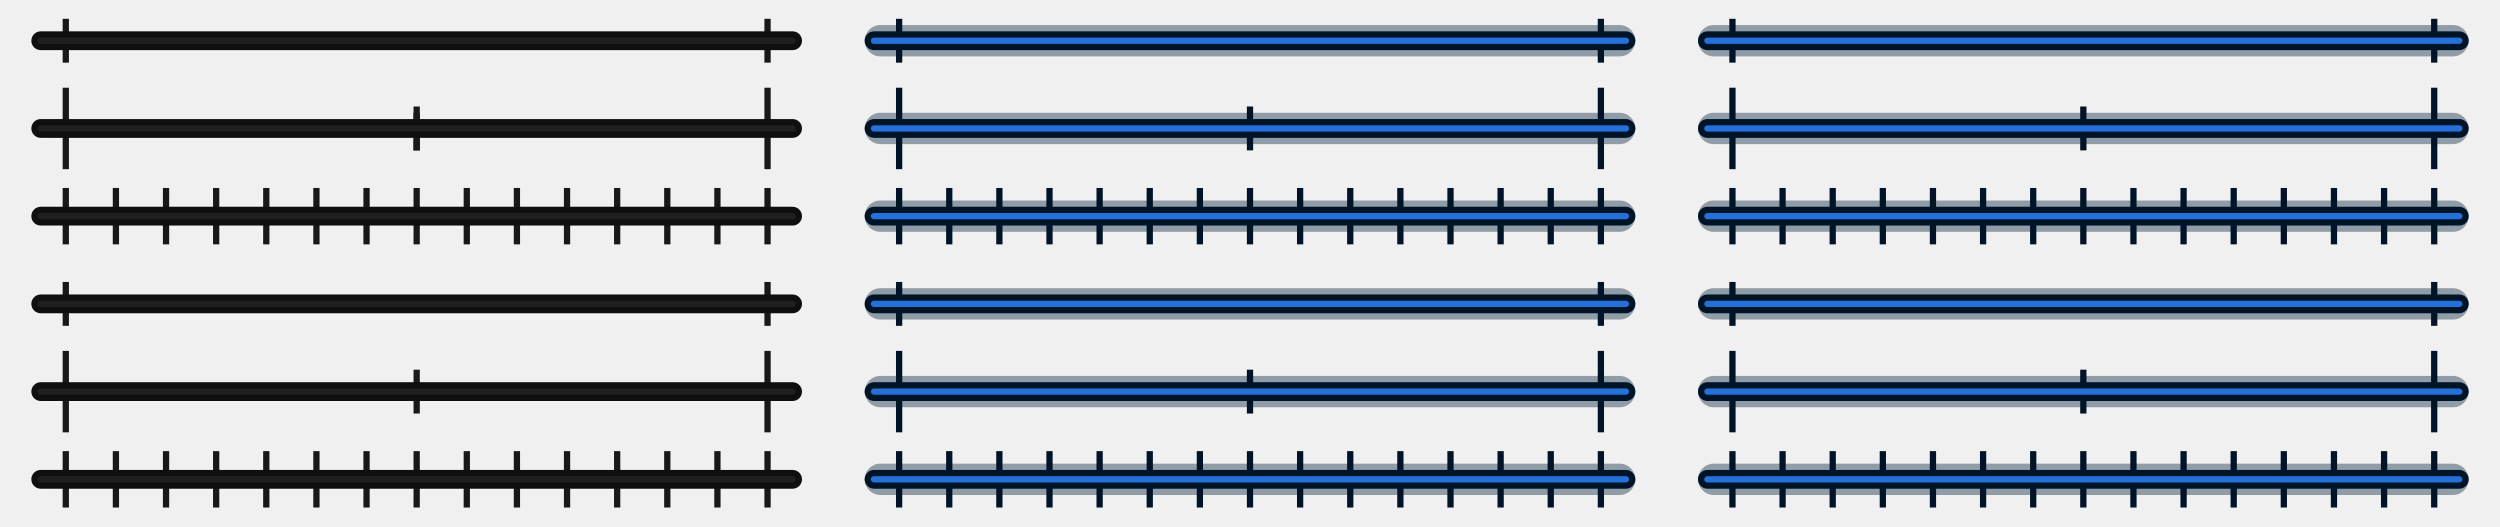
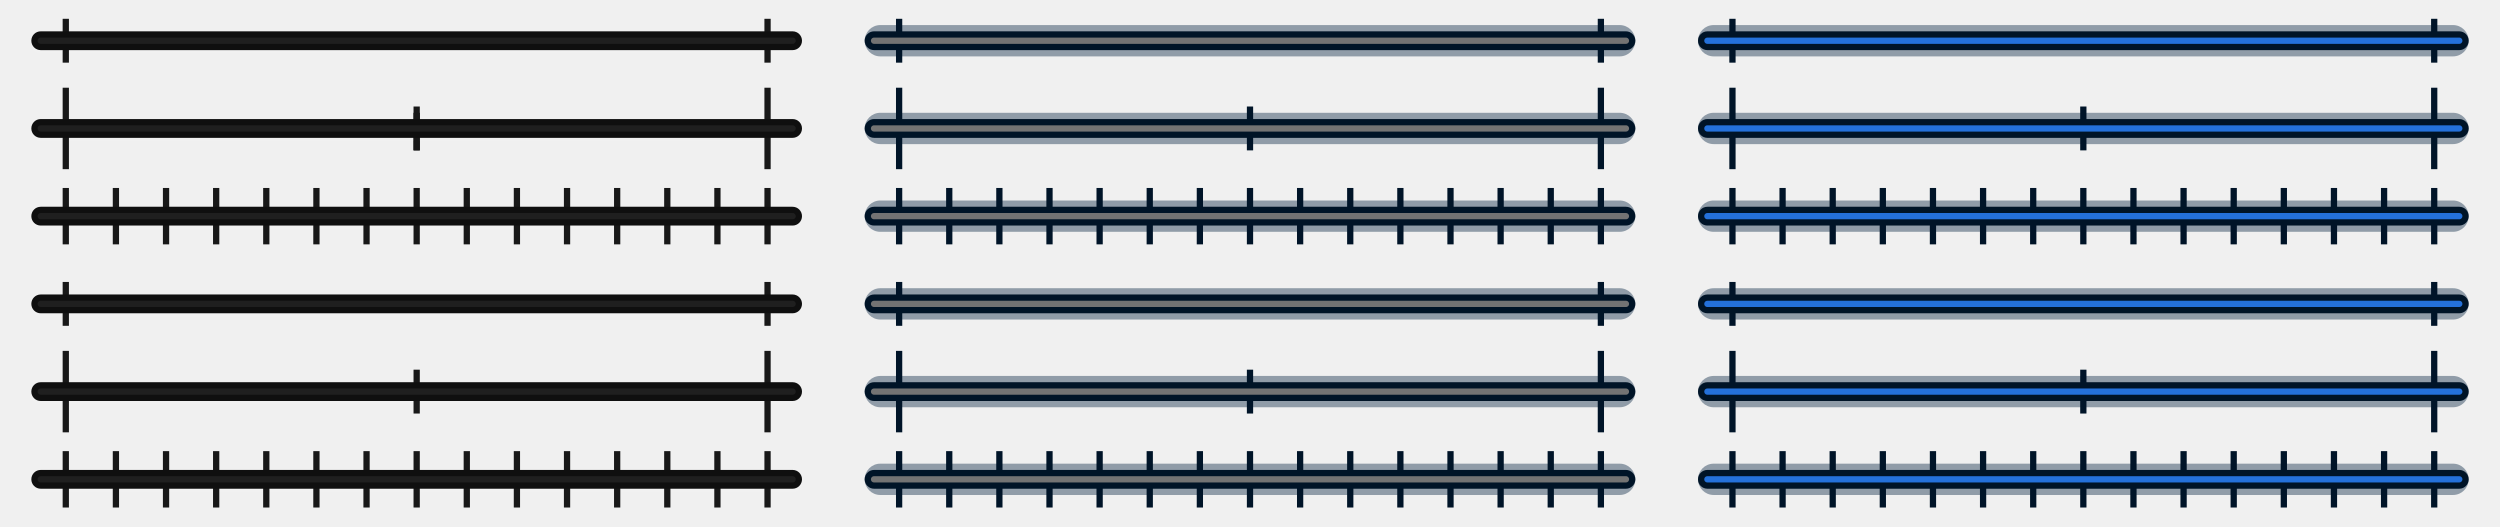
<svg xmlns="http://www.w3.org/2000/svg" width="399px" height="84px" viewBox="0 0 399 84" version="1.1">
  <g id="bmp00154" stroke="none" stroke-width="1" fill="none" fill-rule="evenodd">
    <g id="Group-3" transform="translate(66, 18)" fill="#000000">
      <g id="Group">
        <rect id="Rectangle" x="0" y="0" width="1" height="6" />
      </g>
    </g>
    <g id="Group-3" transform="translate(5, 70)">
      <g id="Group-2">
        <g id="Group-4" transform="translate(5, 0)" />
        <g id="Group-4" transform="translate(5, 0)" />
      </g>
    </g>
    <g id="Group-3" transform="translate(284, 70)">
      <g id="Group-2" />
    </g>
    <g id="Group-7" transform="translate(5, 30)">
      <rect id="Rectangle" fill-opacity="0.1" fill="#FFFFFF" x="0" y="3.5" width="123" height="3" rx="1.5" />
      <rect id="Rectangle" fill="#181818" x="61" y="0" width="1" height="9" />
      <rect id="Rectangle" fill="#181818" x="5" y="0" width="1" height="9" />
      <rect id="Rectangle" fill="#181818" x="13" y="0" width="1" height="9" />
      <rect id="Rectangle" fill="#181818" x="21" y="0" width="1" height="9" />
      <rect id="Rectangle" fill="#181818" x="29" y="0" width="1" height="9" />
      <rect id="Rectangle" fill="#181818" x="37" y="0" width="1" height="9" />
      <rect id="Rectangle-Copy" fill="#181818" x="45" y="0" width="1" height="9" />
      <rect id="Rectangle-Copy" fill="#181818" x="53" y="0" width="1" height="9" />
      <rect id="Rectangle" fill="#181818" x="69" y="0" width="1" height="9" />
      <rect id="Rectangle" fill="#181818" x="77" y="0" width="1" height="9" />
      <rect id="Rectangle" fill="#181818" x="85" y="0" width="1" height="9" />
      <rect id="Rectangle" fill="#181818" x="93" y="0" width="1" height="9" />
      <rect id="Rectangle" fill="#181818" x="101" y="0" width="1" height="9" />
      <rect id="Rectangle-Copy" fill="#181818" x="109" y="0" width="1" height="9" />
      <rect id="Rectangle-Copy" fill="#181818" x="117" y="0" width="1" height="9" />
      <rect id="Rectangle" stroke="#0F0F0F" fill="#1F1F1F" x="0.5" y="3.5" width="122" height="2" rx="1" />
    </g>
    <g id="Group-7-Copy-6" transform="translate(138, 30)">
      <rect id="Rectangle" fill-opacity="0.4" fill="#001E3C" x="0" y="2" width="123" height="5" rx="2.5" />
      <rect id="Rectangle" fill="#001428" x="61" y="0" width="1" height="9" />
      <rect id="Rectangle" fill="#001428" x="5" y="0" width="1" height="9" />
      <rect id="Rectangle" fill="#001428" x="13" y="0" width="1" height="9" />
      <rect id="Rectangle" fill="#001428" x="21" y="0" width="1" height="9" />
      <rect id="Rectangle" fill="#001428" x="29" y="0" width="1" height="9" />
      <rect id="Rectangle" fill="#001428" x="37" y="0" width="1" height="9" />
      <rect id="Rectangle-Copy" fill="#001428" x="45" y="0" width="1" height="9" />
      <rect id="Rectangle-Copy" fill="#001428" x="53" y="0" width="1" height="9" />
      <rect id="Rectangle" fill="#001428" x="69" y="0" width="1" height="9" />
      <rect id="Rectangle" fill="#001428" x="77" y="0" width="1" height="9" />
      <rect id="Rectangle" fill="#001428" x="85" y="0" width="1" height="9" />
      <rect id="Rectangle" fill="#001428" x="93" y="0" width="1" height="9" />
      <rect id="Rectangle" fill="#001428" x="101" y="0" width="1" height="9" />
      <rect id="Rectangle-Copy" fill="#001428" x="109" y="0" width="1" height="9" />
      <rect id="Rectangle-Copy" fill="#001428" x="117" y="0" width="1" height="9" />
-       <rect id="Rectangle" stroke="#001427" fill="#2471DB" x="0.5" y="3.5" width="122" height="2" rx="1" />
+       <rect id="Rectangle" stroke="#001427" fill="#737373" x="0.5" y="3.5" width="122" height="2" rx="1" />
    </g>
    <g id="Group-7" transform="translate(5, 14)">
      <rect id="Rectangle" fill-opacity="0.1" fill="#FFFFFF" x="0" y="5.5" width="123" height="3" rx="1.5" />
      <rect id="Rectangle" fill="#181818" x="61" y="3" width="1" height="7" />
      <rect id="Rectangle" fill="#181818" x="5" y="0" width="1" height="13" />
      <rect id="Rectangle-Copy" fill="#181818" x="117" y="0" width="1" height="13" />
      <rect id="Rectangle" stroke="#0F0F0F" fill="#1F1F1F" x="0.5" y="5.5" width="122" height="2" rx="1" />
    </g>
    <g id="Group-7-Copy-5" transform="translate(138, 14)">
      <rect id="Rectangle" fill-opacity="0.4" fill="#001E3C" x="0" y="4" width="123" height="5" rx="2.5" />
      <rect id="Rectangle" fill="#001428" x="61" y="3" width="1" height="7" />
      <rect id="Rectangle" fill="#001428" x="5" y="0" width="1" height="13" />
      <rect id="Rectangle-Copy" fill="#001428" x="117" y="0" width="1" height="13" />
-       <rect id="Rectangle" stroke="#001427" fill="#2471DB" x="0.5" y="5.5" width="122" height="2" rx="1" />
+       <rect id="Rectangle" stroke="#001427" fill="#737373" x="0.5" y="5.5" width="122" height="2" rx="1" />
    </g>
    <g id="Group-7" transform="translate(5, 3)">
      <rect id="Rectangle" fill-opacity="0.1" fill="#FFFFFF" x="0" y="2.5" width="123" height="3" rx="1.5" />
      <rect id="Rectangle" fill="#181818" x="5" y="0" width="1" height="7" />
      <rect id="Rectangle-Copy" fill="#181818" x="117" y="0" width="1" height="7" />
      <rect id="Rectangle" stroke="#0F0F0F" fill="#1F1F1F" x="0.5" y="2.5" width="122" height="2" rx="1" />
    </g>
    <g id="Group-7-Copy-4" transform="translate(138, 3)">
      <rect id="Rectangle" fill-opacity="0.4" fill="#001E3C" x="0" y="1" width="123" height="5" rx="2.5" />
      <rect id="Rectangle" fill="#001428" x="5" y="0" width="1" height="7" />
      <rect id="Rectangle-Copy" fill="#001428" x="117" y="0" width="1" height="7" />
-       <rect id="Rectangle" stroke="#001427" fill="#2471DB" x="0.5" y="2.5" width="122" height="2" rx="1" />
+       <rect id="Rectangle" stroke="#001427" fill="#737373" x="0.5" y="2.5" width="122" height="2" rx="1" />
    </g>
    <g id="Group-7-Copy-3" transform="translate(5, 72)">
      <rect id="Rectangle" fill-opacity="0.1" fill="#FFFFFF" x="0" y="3.5" width="123" height="3" rx="1.5" />
      <rect id="Rectangle" fill="#181818" x="61" y="0" width="1" height="9" />
      <rect id="Rectangle" fill="#181818" x="5" y="0" width="1" height="9" />
      <rect id="Rectangle" fill="#181818" x="13" y="0" width="1" height="9" />
      <rect id="Rectangle" fill="#181818" x="21" y="0" width="1" height="9" />
      <rect id="Rectangle" fill="#181818" x="29" y="0" width="1" height="9" />
      <rect id="Rectangle" fill="#181818" x="37" y="0" width="1" height="9" />
      <rect id="Rectangle-Copy" fill="#181818" x="45" y="0" width="1" height="9" />
      <rect id="Rectangle-Copy" fill="#181818" x="53" y="0" width="1" height="9" />
      <rect id="Rectangle" fill="#181818" x="69" y="0" width="1" height="9" />
      <rect id="Rectangle" fill="#181818" x="77" y="0" width="1" height="9" />
      <rect id="Rectangle" fill="#181818" x="85" y="0" width="1" height="9" />
      <rect id="Rectangle" fill="#181818" x="93" y="0" width="1" height="9" />
      <rect id="Rectangle" fill="#181818" x="101" y="0" width="1" height="9" />
      <rect id="Rectangle-Copy" fill="#181818" x="109" y="0" width="1" height="9" />
      <rect id="Rectangle-Copy" fill="#181818" x="117" y="0" width="1" height="9" />
      <rect id="Rectangle" stroke="#0F0F0F" fill="#1F1F1F" x="0.5" y="3.5" width="122" height="2" rx="1" />
    </g>
    <g id="Group-7-Copy-2" transform="translate(5, 56)">
      <rect id="Rectangle" fill-opacity="0.1" fill="#FFFFFF" x="0" y="5.5" width="123" height="3" rx="1.5" />
      <rect id="Rectangle" fill="#181818" x="61" y="3" width="1" height="7" />
      <rect id="Rectangle" fill="#181818" x="5" y="0" width="1" height="13" />
      <rect id="Rectangle-Copy" fill="#181818" x="117" y="0" width="1" height="13" />
      <rect id="Rectangle" stroke="#0F0F0F" fill="#1F1F1F" x="0.5" y="5.5" width="122" height="2" rx="1" />
    </g>
    <g id="Group-7-Copy" transform="translate(5, 45)">
      <rect id="Rectangle" fill-opacity="0.1" fill="#FFFFFF" x="0" y="2.5" width="123" height="3" rx="1.5" />
      <rect id="Rectangle" fill="#181818" x="5" y="0" width="1" height="7" />
      <rect id="Rectangle-Copy" fill="#181818" x="117" y="0" width="1" height="7" />
      <rect id="Rectangle" stroke="#0F0F0F" fill="#1F1F1F" x="0.5" y="2.5" width="122" height="2" rx="1" />
    </g>
    <g id="Group-7-Copy-9" transform="translate(271, 72)">
      <rect id="Rectangle" fill-opacity="0.4" fill="#001E3C" x="0" y="2" width="123" height="5" rx="2.5" />
      <rect id="Rectangle" fill="#001428" x="61" y="0" width="1" height="9" />
      <rect id="Rectangle" fill="#001428" x="5" y="0" width="1" height="9" />
      <rect id="Rectangle" fill="#001428" x="13" y="0" width="1" height="9" />
      <rect id="Rectangle" fill="#001428" x="21" y="0" width="1" height="9" />
      <rect id="Rectangle" fill="#001428" x="29" y="0" width="1" height="9" />
      <rect id="Rectangle" fill="#001428" x="37" y="0" width="1" height="9" />
      <rect id="Rectangle-Copy" fill="#001428" x="45" y="0" width="1" height="9" />
      <rect id="Rectangle-Copy" fill="#001428" x="53" y="0" width="1" height="9" />
      <rect id="Rectangle" fill="#001428" x="69" y="0" width="1" height="9" />
      <rect id="Rectangle" fill="#001428" x="77" y="0" width="1" height="9" />
      <rect id="Rectangle" fill="#001428" x="85" y="0" width="1" height="9" />
      <rect id="Rectangle" fill="#001428" x="93" y="0" width="1" height="9" />
      <rect id="Rectangle" fill="#001428" x="101" y="0" width="1" height="9" />
      <rect id="Rectangle-Copy" fill="#001428" x="109" y="0" width="1" height="9" />
      <rect id="Rectangle-Copy" fill="#001428" x="117" y="0" width="1" height="9" />
      <rect id="Rectangle" stroke="#001427" fill="#2471DB" x="0.5" y="3.5" width="122" height="2" rx="1" />
    </g>
    <g id="Group-7-Copy-8" transform="translate(271, 56)">
      <rect id="Rectangle" fill-opacity="0.4" fill="#001E3C" x="0" y="4" width="123" height="5" rx="2.5" />
      <rect id="Rectangle" fill="#001428" x="61" y="3" width="1" height="7" />
      <rect id="Rectangle" fill="#001428" x="5" y="0" width="1" height="13" />
      <rect id="Rectangle-Copy" fill="#001428" x="117" y="0" width="1" height="13" />
      <rect id="Rectangle" stroke="#001427" fill="#2471DB" x="0.5" y="5.5" width="122" height="2" rx="1" />
    </g>
    <g id="Group-7-Copy-7" transform="translate(271, 45)">
      <rect id="Rectangle" fill-opacity="0.4" fill="#001E3C" x="0" y="1" width="123" height="5" rx="2.5" />
      <rect id="Rectangle" fill="#001428" x="5" y="0" width="1" height="7" />
      <rect id="Rectangle-Copy" fill="#001428" x="117" y="0" width="1" height="7" />
      <rect id="Rectangle" stroke="#001427" fill="#2471DB" x="0.5" y="2.5" width="122" height="2" rx="1" />
    </g>
    <g id="Group-7-Copy-12" transform="translate(271, 30)">
      <rect id="Rectangle" fill-opacity="0.4" fill="#001E3C" x="0" y="2" width="123" height="5" rx="2.5" />
      <rect id="Rectangle" fill="#001428" x="61" y="0" width="1" height="9" />
      <rect id="Rectangle" fill="#001428" x="5" y="0" width="1" height="9" />
      <rect id="Rectangle" fill="#001428" x="13" y="0" width="1" height="9" />
      <rect id="Rectangle" fill="#001428" x="21" y="0" width="1" height="9" />
      <rect id="Rectangle" fill="#001428" x="29" y="0" width="1" height="9" />
      <rect id="Rectangle" fill="#001428" x="37" y="0" width="1" height="9" />
      <rect id="Rectangle-Copy" fill="#001428" x="45" y="0" width="1" height="9" />
      <rect id="Rectangle-Copy" fill="#001428" x="53" y="0" width="1" height="9" />
      <rect id="Rectangle" fill="#001428" x="69" y="0" width="1" height="9" />
      <rect id="Rectangle" fill="#001428" x="77" y="0" width="1" height="9" />
      <rect id="Rectangle" fill="#001428" x="85" y="0" width="1" height="9" />
      <rect id="Rectangle" fill="#001428" x="93" y="0" width="1" height="9" />
      <rect id="Rectangle" fill="#001428" x="101" y="0" width="1" height="9" />
      <rect id="Rectangle-Copy" fill="#001428" x="109" y="0" width="1" height="9" />
      <rect id="Rectangle-Copy" fill="#001428" x="117" y="0" width="1" height="9" />
      <rect id="Rectangle" stroke="#001427" fill="#2471DB" x="0.5" y="3.5" width="122" height="2" rx="1" />
    </g>
    <g id="Group-7-Copy-11" transform="translate(271, 14)">
      <rect id="Rectangle" fill-opacity="0.4" fill="#001E3C" x="0" y="4" width="123" height="5" rx="2.5" />
      <rect id="Rectangle" fill="#001428" x="61" y="3" width="1" height="7" />
      <rect id="Rectangle" fill="#001428" x="5" y="0" width="1" height="13" />
      <rect id="Rectangle-Copy" fill="#001428" x="117" y="0" width="1" height="13" />
      <rect id="Rectangle" stroke="#001427" fill="#2471DB" x="0.5" y="5.5" width="122" height="2" rx="1" />
    </g>
    <g id="Group-7-Copy-10" transform="translate(271, 3)">
      <rect id="Rectangle" fill-opacity="0.4" fill="#001E3C" x="0" y="1" width="123" height="5" rx="2.5" />
      <rect id="Rectangle" fill="#001428" x="5" y="0" width="1" height="7" />
      <rect id="Rectangle-Copy" fill="#001428" x="117" y="0" width="1" height="7" />
      <rect id="Rectangle" stroke="#001427" fill="#2471DB" x="0.5" y="2.5" width="122" height="2" rx="1" />
    </g>
    <g id="Group-7-Copy-15" transform="translate(138, 72)">
      <rect id="Rectangle" fill-opacity="0.4" fill="#001E3C" x="0" y="2" width="123" height="5" rx="2.5" />
      <rect id="Rectangle" fill="#001428" x="61" y="0" width="1" height="9" />
      <rect id="Rectangle" fill="#001428" x="5" y="0" width="1" height="9" />
      <rect id="Rectangle" fill="#001428" x="13" y="0" width="1" height="9" />
      <rect id="Rectangle" fill="#001428" x="21" y="0" width="1" height="9" />
      <rect id="Rectangle" fill="#001428" x="29" y="0" width="1" height="9" />
      <rect id="Rectangle" fill="#001428" x="37" y="0" width="1" height="9" />
      <rect id="Rectangle-Copy" fill="#001428" x="45" y="0" width="1" height="9" />
      <rect id="Rectangle-Copy" fill="#001428" x="53" y="0" width="1" height="9" />
      <rect id="Rectangle" fill="#001428" x="69" y="0" width="1" height="9" />
      <rect id="Rectangle" fill="#001428" x="77" y="0" width="1" height="9" />
      <rect id="Rectangle" fill="#001428" x="85" y="0" width="1" height="9" />
      <rect id="Rectangle" fill="#001428" x="93" y="0" width="1" height="9" />
      <rect id="Rectangle" fill="#001428" x="101" y="0" width="1" height="9" />
      <rect id="Rectangle-Copy" fill="#001428" x="109" y="0" width="1" height="9" />
      <rect id="Rectangle-Copy" fill="#001428" x="117" y="0" width="1" height="9" />
-       <rect id="Rectangle" stroke="#001427" fill="#2471DB" x="0.5" y="3.5" width="122" height="2" rx="1" />
+       <rect id="Rectangle" stroke="#001427" fill="#737373" x="0.5" y="3.5" width="122" height="2" rx="1" />
    </g>
    <g id="Group-7-Copy-14" transform="translate(138, 56)">
      <rect id="Rectangle" fill-opacity="0.4" fill="#001E3C" x="0" y="4" width="123" height="5" rx="2.5" />
      <rect id="Rectangle" fill="#001428" x="61" y="3" width="1" height="7" />
      <rect id="Rectangle" fill="#001428" x="5" y="0" width="1" height="13" />
      <rect id="Rectangle-Copy" fill="#001428" x="117" y="0" width="1" height="13" />
-       <rect id="Rectangle" stroke="#001427" fill="#2471DB" x="0.5" y="5.5" width="122" height="2" rx="1" />
+       <rect id="Rectangle" stroke="#001427" fill="#737373" x="0.5" y="5.5" width="122" height="2" rx="1" />
    </g>
    <g id="Group-7-Copy-13" transform="translate(138, 45)">
      <rect id="Rectangle" fill-opacity="0.4" fill="#001E3C" x="0" y="1" width="123" height="5" rx="2.5" />
      <rect id="Rectangle" fill="#001428" x="5" y="0" width="1" height="7" />
      <rect id="Rectangle-Copy" fill="#001428" x="117" y="0" width="1" height="7" />
-       <rect id="Rectangle" stroke="#001427" fill="#2471DB" x="0.5" y="2.5" width="122" height="2" rx="1" />
+       <rect id="Rectangle" stroke="#001427" fill="#737373" x="0.5" y="2.5" width="122" height="2" rx="1" />
    </g>
  </g>
</svg>
